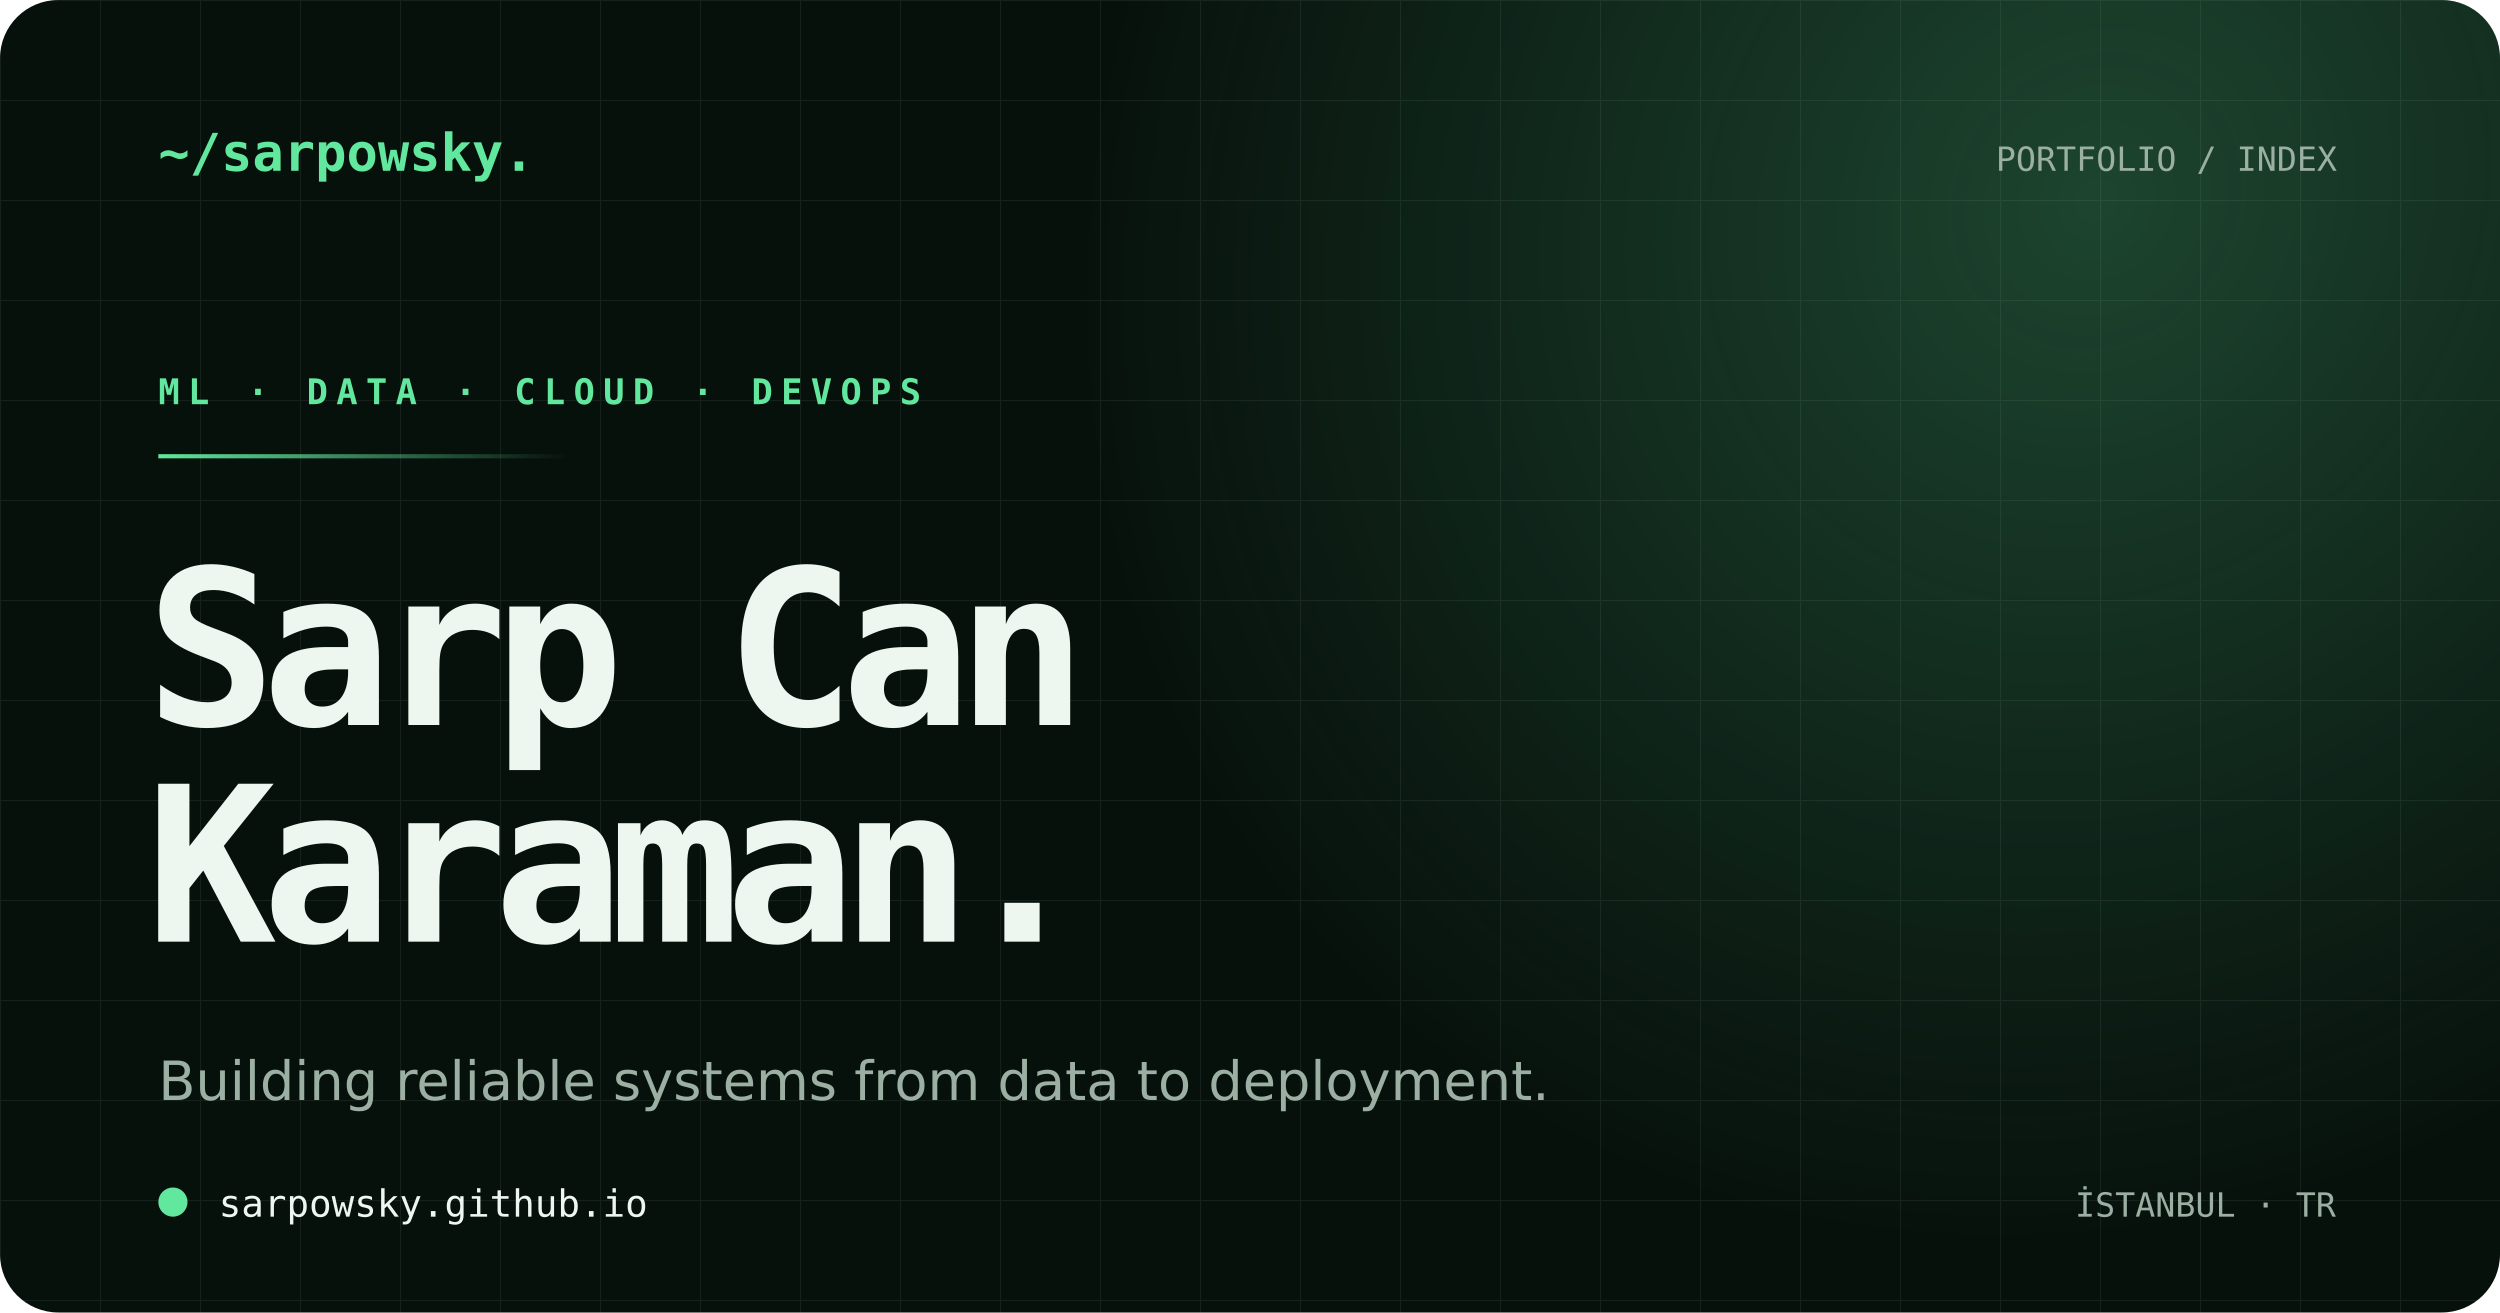
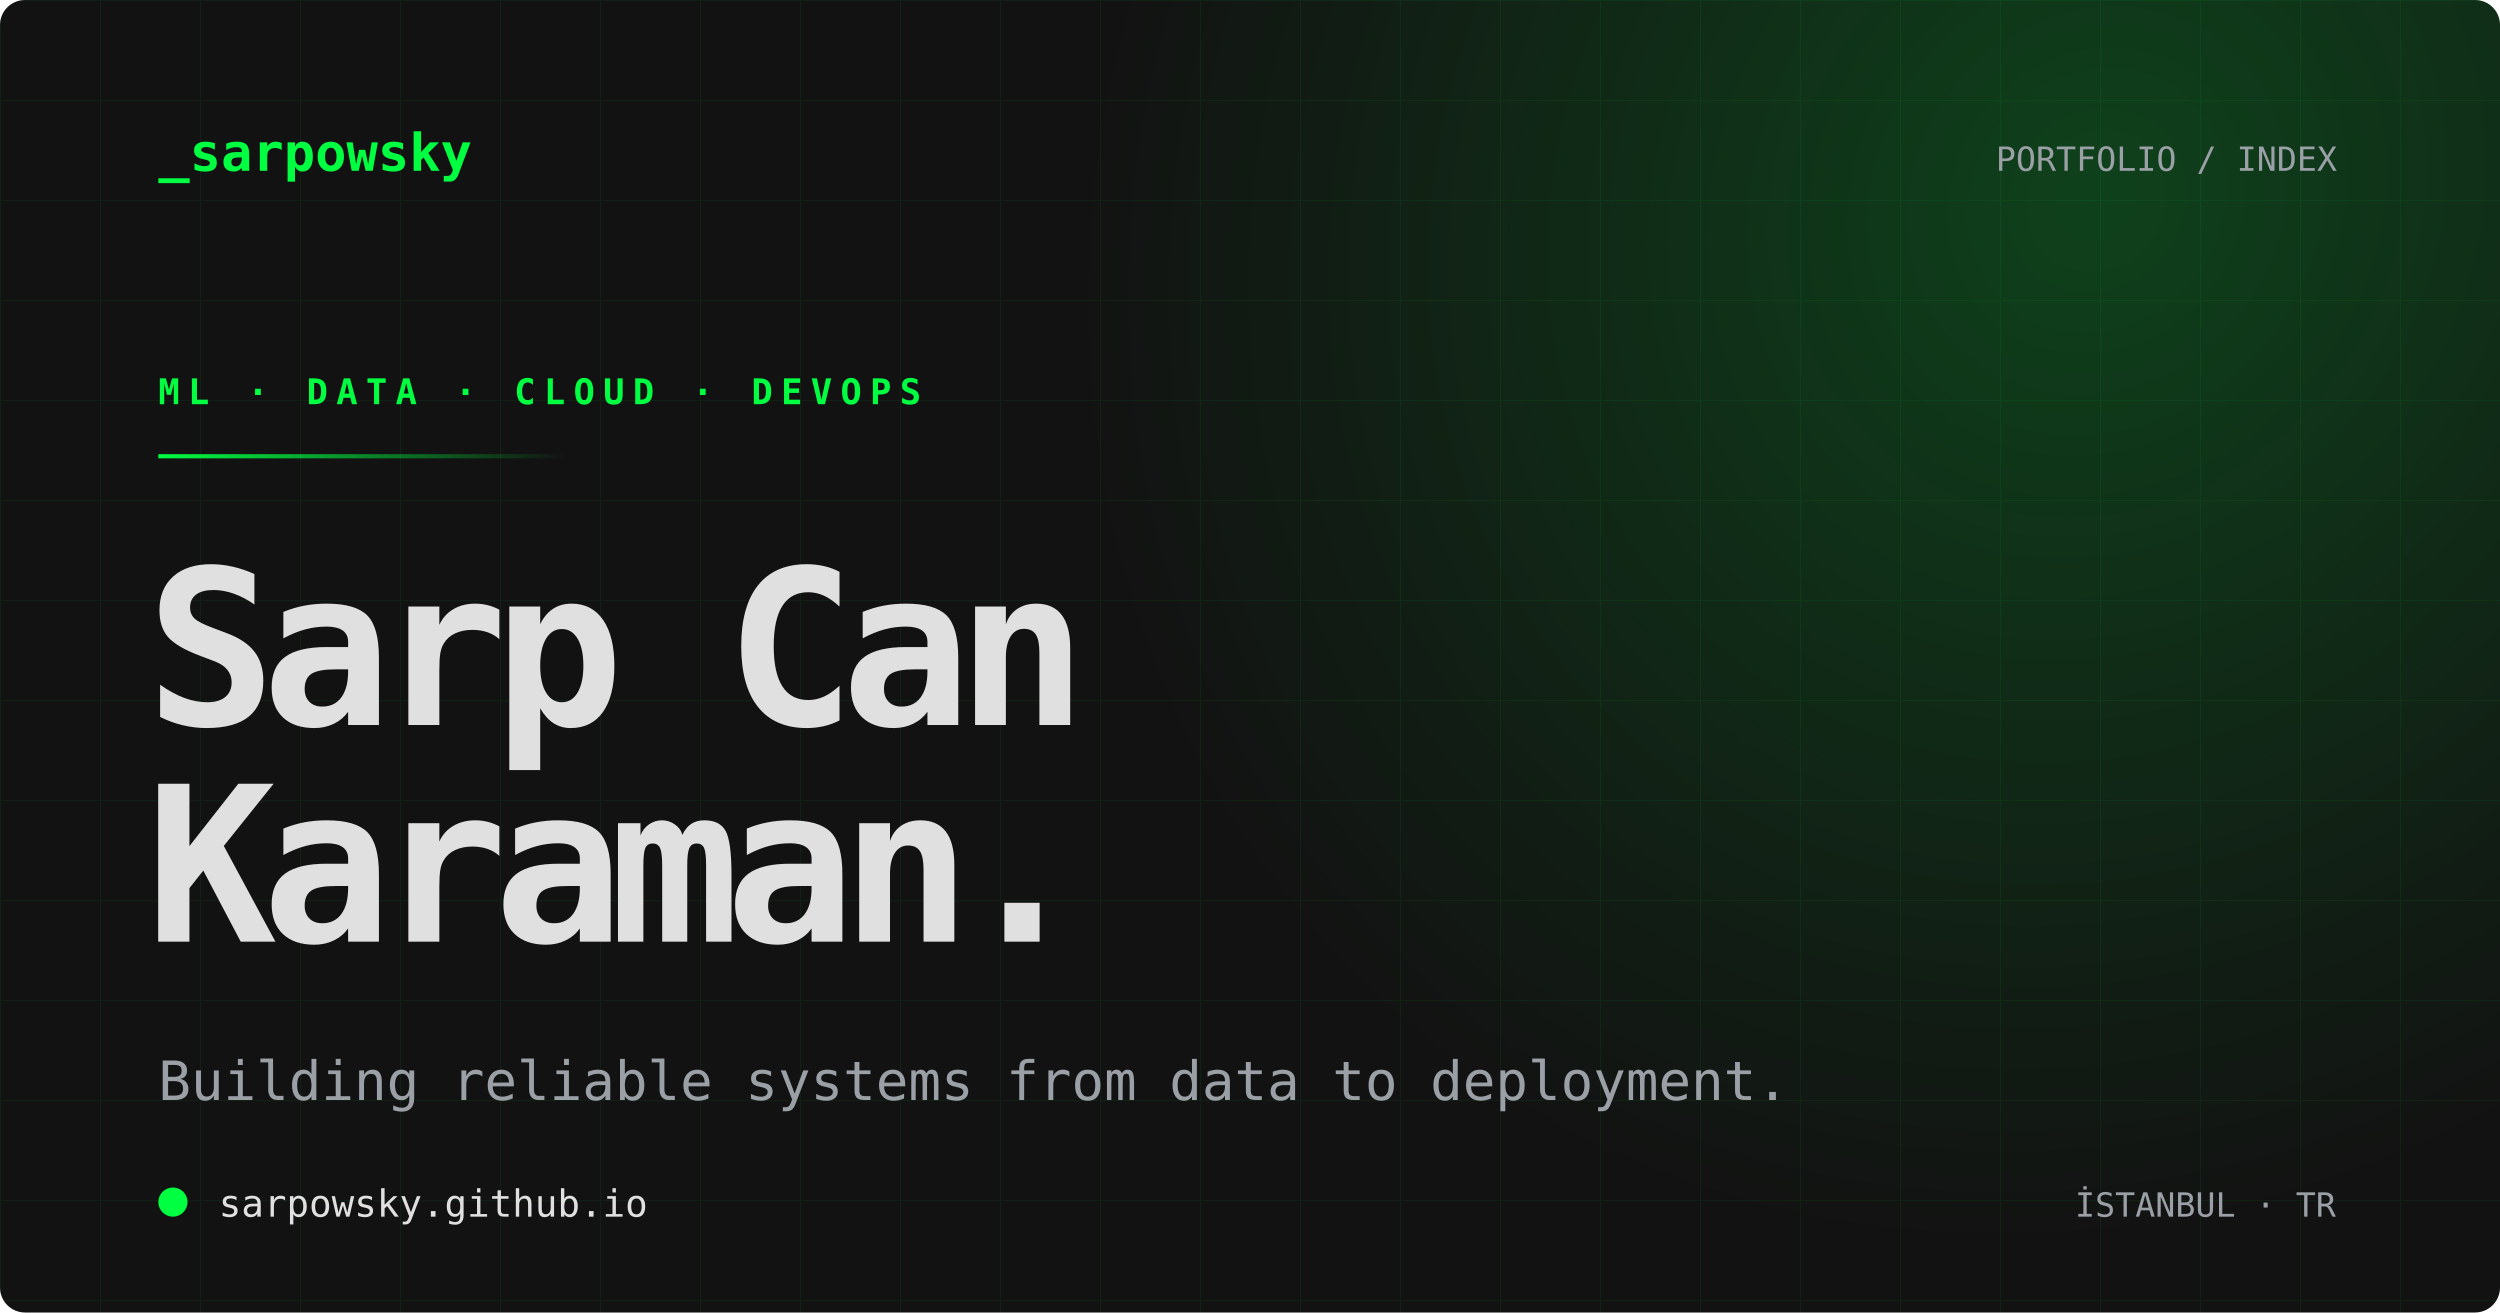
<svg xmlns="http://www.w3.org/2000/svg" width="1200" height="630" viewBox="0 0 1200 630" role="img" aria-labelledby="title description">
  <defs>
    <pattern id="grid" width="48" height="48" patternUnits="userSpaceOnUse">
-       <path d="M48 0H0V48" fill="none" stroke="#DDF7E6" stroke-opacity="0.07" />
+       <path d="M48 0H0V48" fill="none" stroke="#00FF41" stroke-opacity="0.06" />
    </pattern>
    <radialGradient id="glow" cx="0" cy="0" r="1" gradientTransform="translate(1008 98) rotate(128) scale(520 470)" gradientUnits="userSpaceOnUse">
-       <stop stop-color="#61E89E" stop-opacity="0.24" />
-       <stop offset="1" stop-color="#61E89E" stop-opacity="0" />
+       <stop stop-color="#00FF41" stop-opacity="0.2" />
+       <stop offset="1" stop-color="#00FF41" stop-opacity="0" />
    </radialGradient>
    <linearGradient id="line" x1="0" y1="0" x2="1" y2="0">
-       <stop stop-color="#61E89E" />
-       <stop offset="1" stop-color="#61E89E" stop-opacity="0" />
+       <stop stop-color="#00FF41" />
+       <stop offset="1" stop-color="#00FF41" stop-opacity="0" />
    </linearGradient>
  </defs>
-   <rect width="1200" height="630" rx="28" fill="#07110C" />
-   <rect width="1200" height="630" rx="28" fill="url(#grid)" />
-   <rect width="1200" height="630" rx="28" fill="url(#glow)" />
+   <rect width="1200" height="630" rx="12" fill="#121212" />
+   <rect width="1200" height="630" rx="12" fill="url(#grid)" />
+   <rect width="1200" height="630" rx="12" fill="url(#glow)" />
  <g font-family="'JetBrainsMono Nerd Font', 'DejaVu Sans Mono', monospace">
-     <text x="76" y="82" fill="#61E89E" font-size="25" font-weight="700">~/sarpowsky.</text>
-     <text x="958" y="82" fill="#9BAFA2" font-size="16">PORTFOLIO / INDEX</text>
-     <text x="76" y="194" fill="#61E89E" font-size="17" font-weight="600" letter-spacing="4">ML · DATA · CLOUD · DEVOPS</text>
+     <text x="76" y="82" fill="#00FF41" font-size="25" font-weight="700">_sarpowsky</text>
+     <text x="958" y="82" fill="#9AA0A6" font-size="16">PORTFOLIO / INDEX</text>
+     <text x="76" y="194" fill="#00FF41" font-size="17" font-weight="600" letter-spacing="4">ML · DATA · CLOUD · DEVOPS</text>
    <rect x="76" y="218" width="196" height="2" fill="url(#line)" />
-     <text x="70" y="348" fill="#EDF7F0" font-size="104" font-weight="700" letter-spacing="-7">Sarp Can</text>
-     <text x="70" y="452" fill="#EDF7F0" font-size="104" font-weight="700" letter-spacing="-7">Karaman.</text>
-     <text x="76" y="528" fill="#9BAFA2" font-family="'Fira Sans', 'DejaVu Sans', sans-serif" font-size="26">Building reliable systems from data to deployment.</text>
-     <circle cx="83" cy="577" r="7" fill="#61E89E" />
-     <text x="105" y="584" fill="#EDF7F0" font-size="18">sarpowsky.github.io</text>
-     <text x="996" y="584" fill="#9BAFA2" font-size="16">İSTANBUL · TR</text>
+     <text x="70" y="348" fill="#E0E0E0" font-size="104" font-weight="700" letter-spacing="-7">Sarp Can</text>
+     <text x="70" y="452" fill="#E0E0E0" font-size="104" font-weight="700" letter-spacing="-7">Karaman.</text>
+     <text x="76" y="528" fill="#9AA0A6" font-size="26">Building reliable systems from data to deployment.</text>
+     <circle cx="83" cy="577" r="7" fill="#00FF41" />
+     <text x="105" y="584" fill="#E0E0E0" font-size="18">sarpowsky.github.io</text>
+     <text x="996" y="584" fill="#9AA0A6" font-size="16">İSTANBUL · TR</text>
  </g>
</svg>
